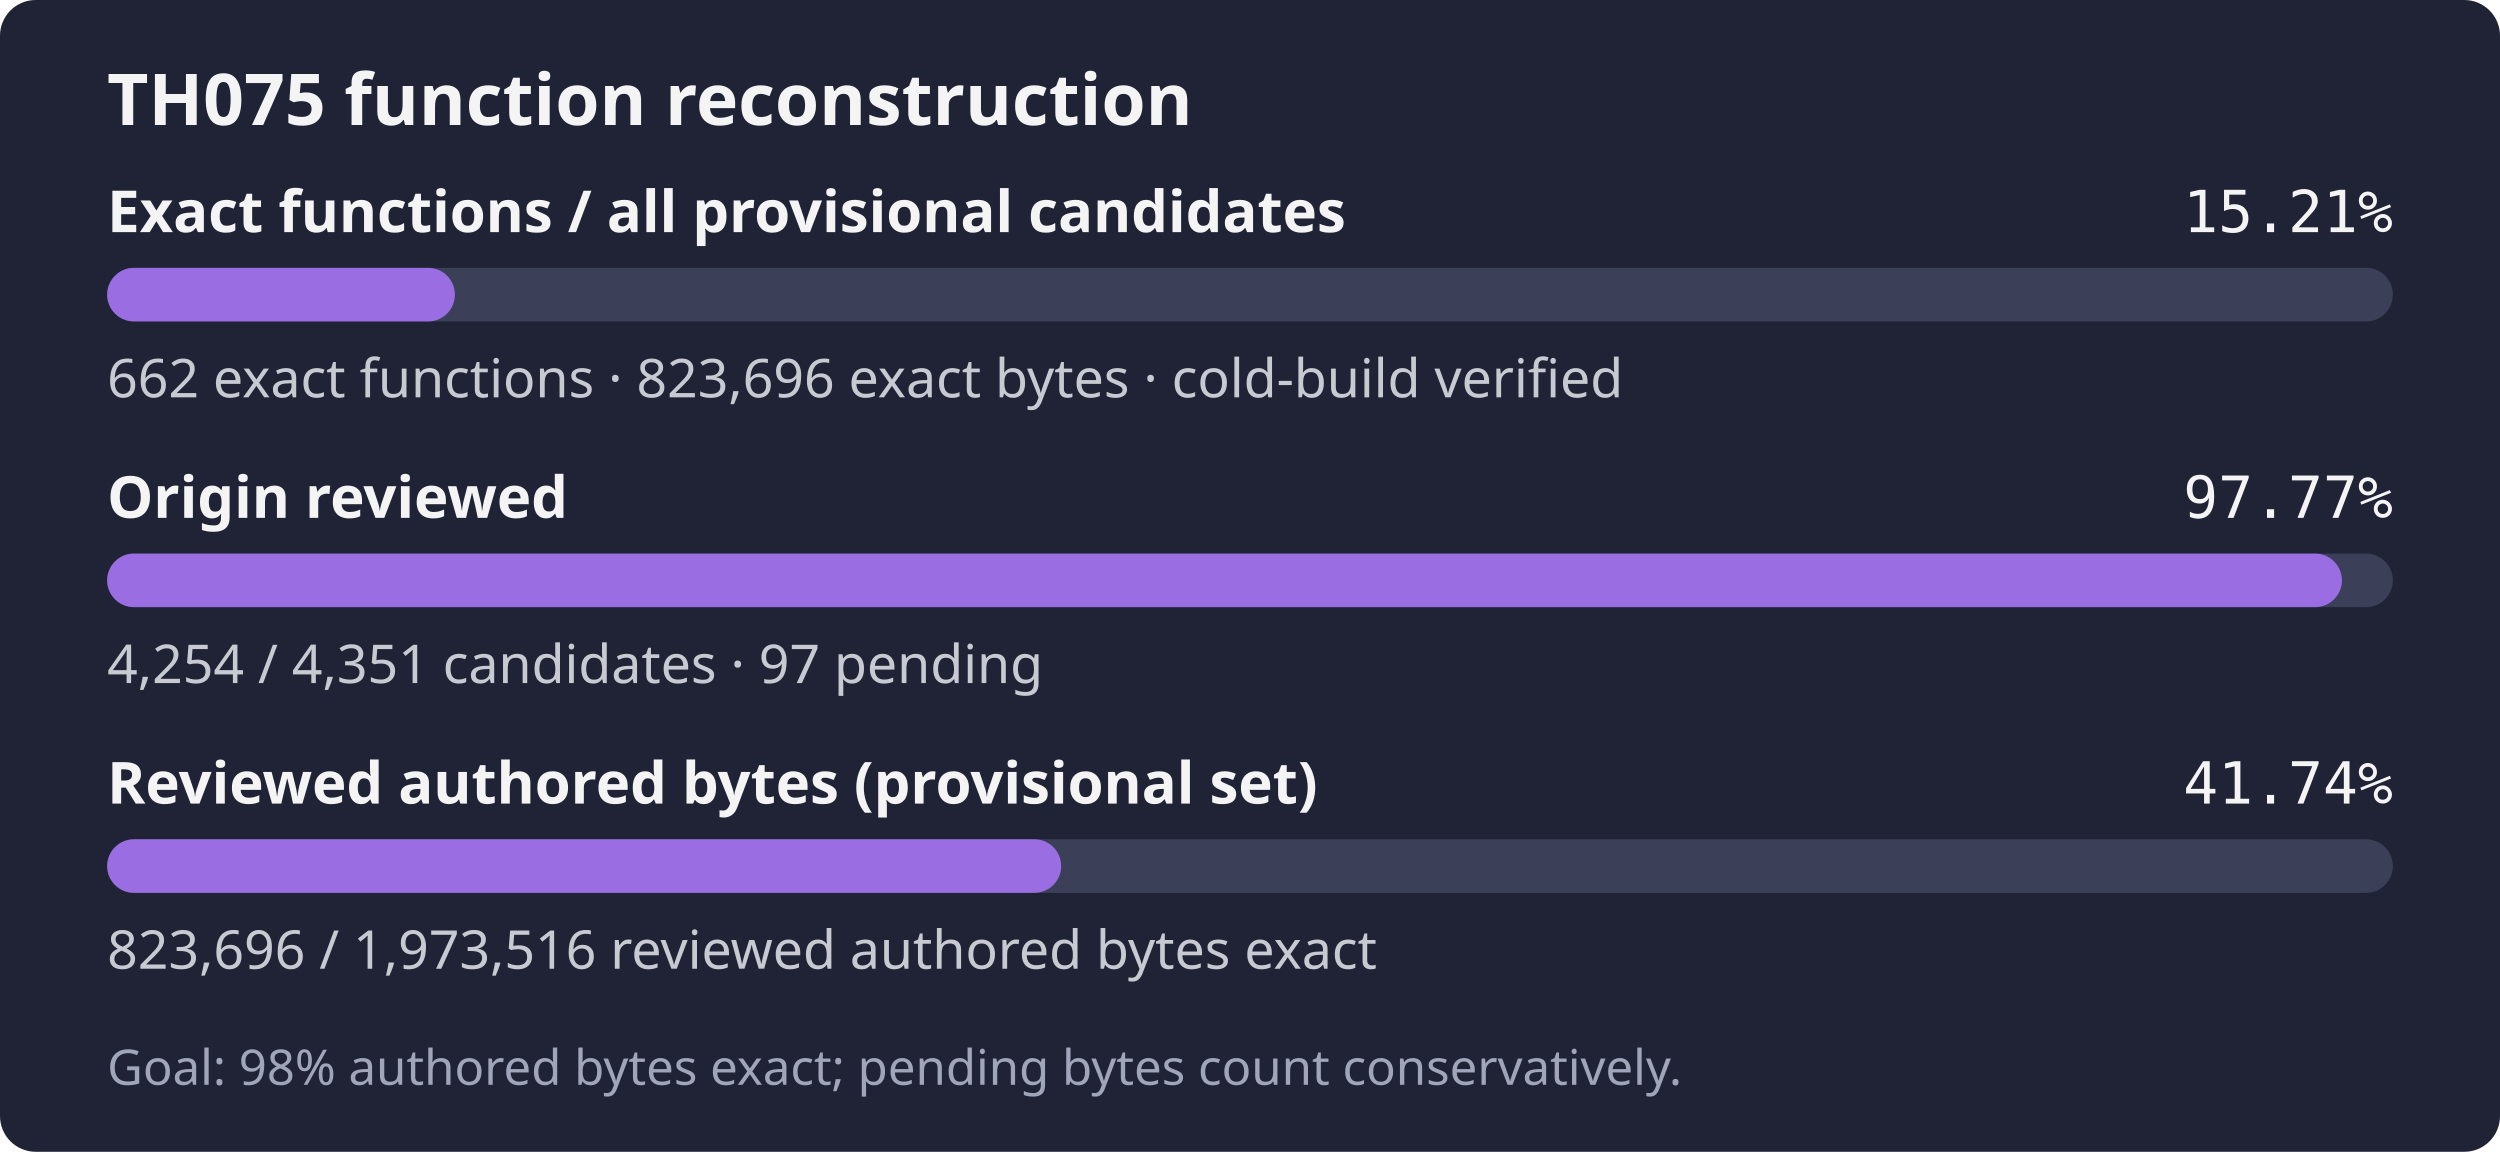
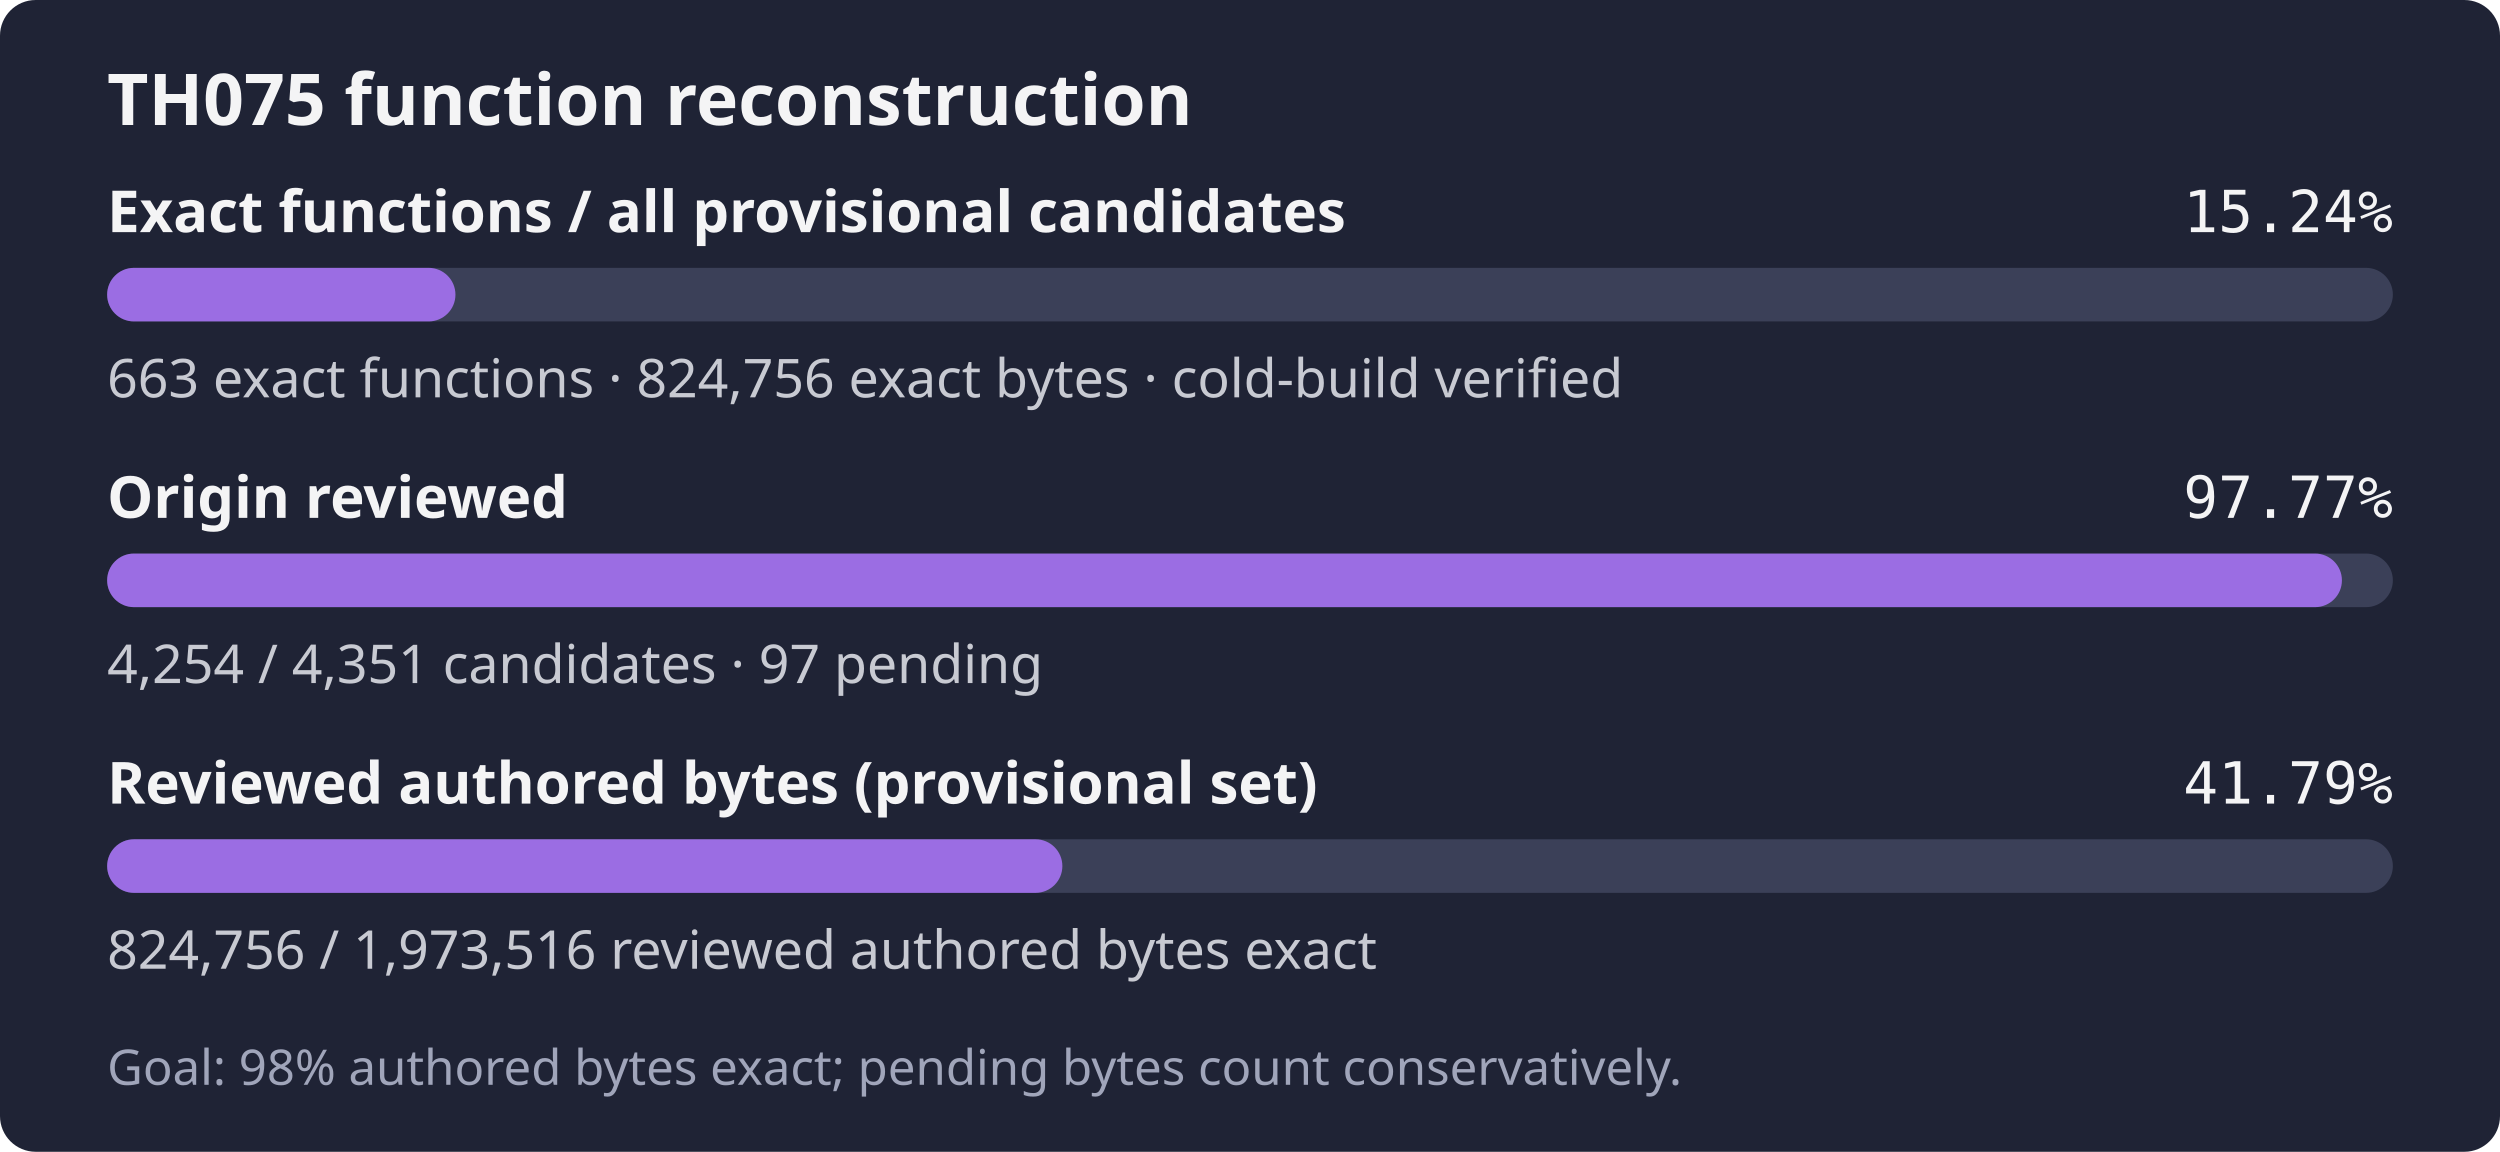
- <svg xmlns="http://www.w3.org/2000/svg" width="560" height="258" role="img" aria-label="TH075: 662 exact functions, 823,696 exact bytes; 4,254 of 4,351 candidates reviewed; Goal: 98% authored bytes exact; pending bytes count conservatively.">
+ <svg xmlns="http://www.w3.org/2000/svg" width="560" height="258" role="img" aria-label="TH075: 663 exact functions, 824,756 exact bytes; 4,254 of 4,351 candidates reviewed; Goal: 98% authored bytes exact; pending bytes count conservatively.">
  <rect width="560" height="258" rx="8" fill="#1f2335" />
  <text x="24" y="28" fill="#f4f4f5" font-family="sans-serif" font-size="16" font-weight="600">TH075 function reconstruction</text>
  <text x="24" y="52" fill="#f4f4f5" font-family="sans-serif" font-size="13" font-weight="600">Exact functions / all provisional candidates</text>
-   <text x="536" y="52" fill="#f4f4f5" text-anchor="end" font-family="monospace" font-size="13">15.21%</text>
+   <text x="536" y="52" fill="#f4f4f5" text-anchor="end" font-family="monospace" font-size="13">15.24%</text>
  <rect x="24" y="60" width="512" height="12" rx="6" fill="#3b4058" />
-   <rect x="24" y="60" width="77.90" height="12" rx="6" fill="#9b6de3" />
-   <text x="24" y="89" fill="#c8cad2" font-family="sans-serif" font-size="12">662 exact functions · 823,696 exact bytes · cold-build verified</text>
+   <rect x="24" y="60" width="78.02" height="12" rx="6" fill="#9b6de3" />
+   <text x="24" y="89" fill="#c8cad2" font-family="sans-serif" font-size="12">663 exact functions · 824,756 exact bytes · cold-build verified</text>
  <text x="24" y="116" fill="#f4f4f5" font-family="sans-serif" font-size="13" font-weight="600">Origin reviewed</text>
  <text x="536" y="116" fill="#f4f4f5" text-anchor="end" font-family="monospace" font-size="13">97.77%</text>
  <rect x="24" y="124" width="512" height="12" rx="6" fill="#3b4058" />
  <rect x="24" y="124" width="500.59" height="12" rx="6" fill="#9b6de3" />
  <text x="24" y="153" fill="#c8cad2" font-family="sans-serif" font-size="12">4,254 / 4,351 candidates · 97 pending</text>
  <text x="24" y="180" fill="#f4f4f5" font-family="sans-serif" font-size="13" font-weight="600">Reviewed authored bytes (provisional set)</text>
-   <text x="536" y="180" fill="#f4f4f5" text-anchor="end" font-family="monospace" font-size="13">41.74%</text>
+   <text x="536" y="180" fill="#f4f4f5" text-anchor="end" font-family="monospace" font-size="13">41.79%</text>
  <rect x="24" y="188" width="512" height="12" rx="6" fill="#3b4058" />
-   <rect x="24" y="188" width="213.70" height="12" rx="6" fill="#9b6de3" />
-   <text x="24" y="217" fill="#c8cad2" font-family="sans-serif" font-size="12">823,696 / 1,973,516 reviewed authored bytes exact</text>
+   <rect x="24" y="188" width="213.97" height="12" rx="6" fill="#9b6de3" />
+   <text x="24" y="217" fill="#c8cad2" font-family="sans-serif" font-size="12">824,756 / 1,973,516 reviewed authored bytes exact</text>
  <text x="24" y="243" fill="#a0a5ba" font-family="sans-serif" font-size="11">Goal: 98% authored bytes exact; pending bytes count conservatively.</text>
</svg>
